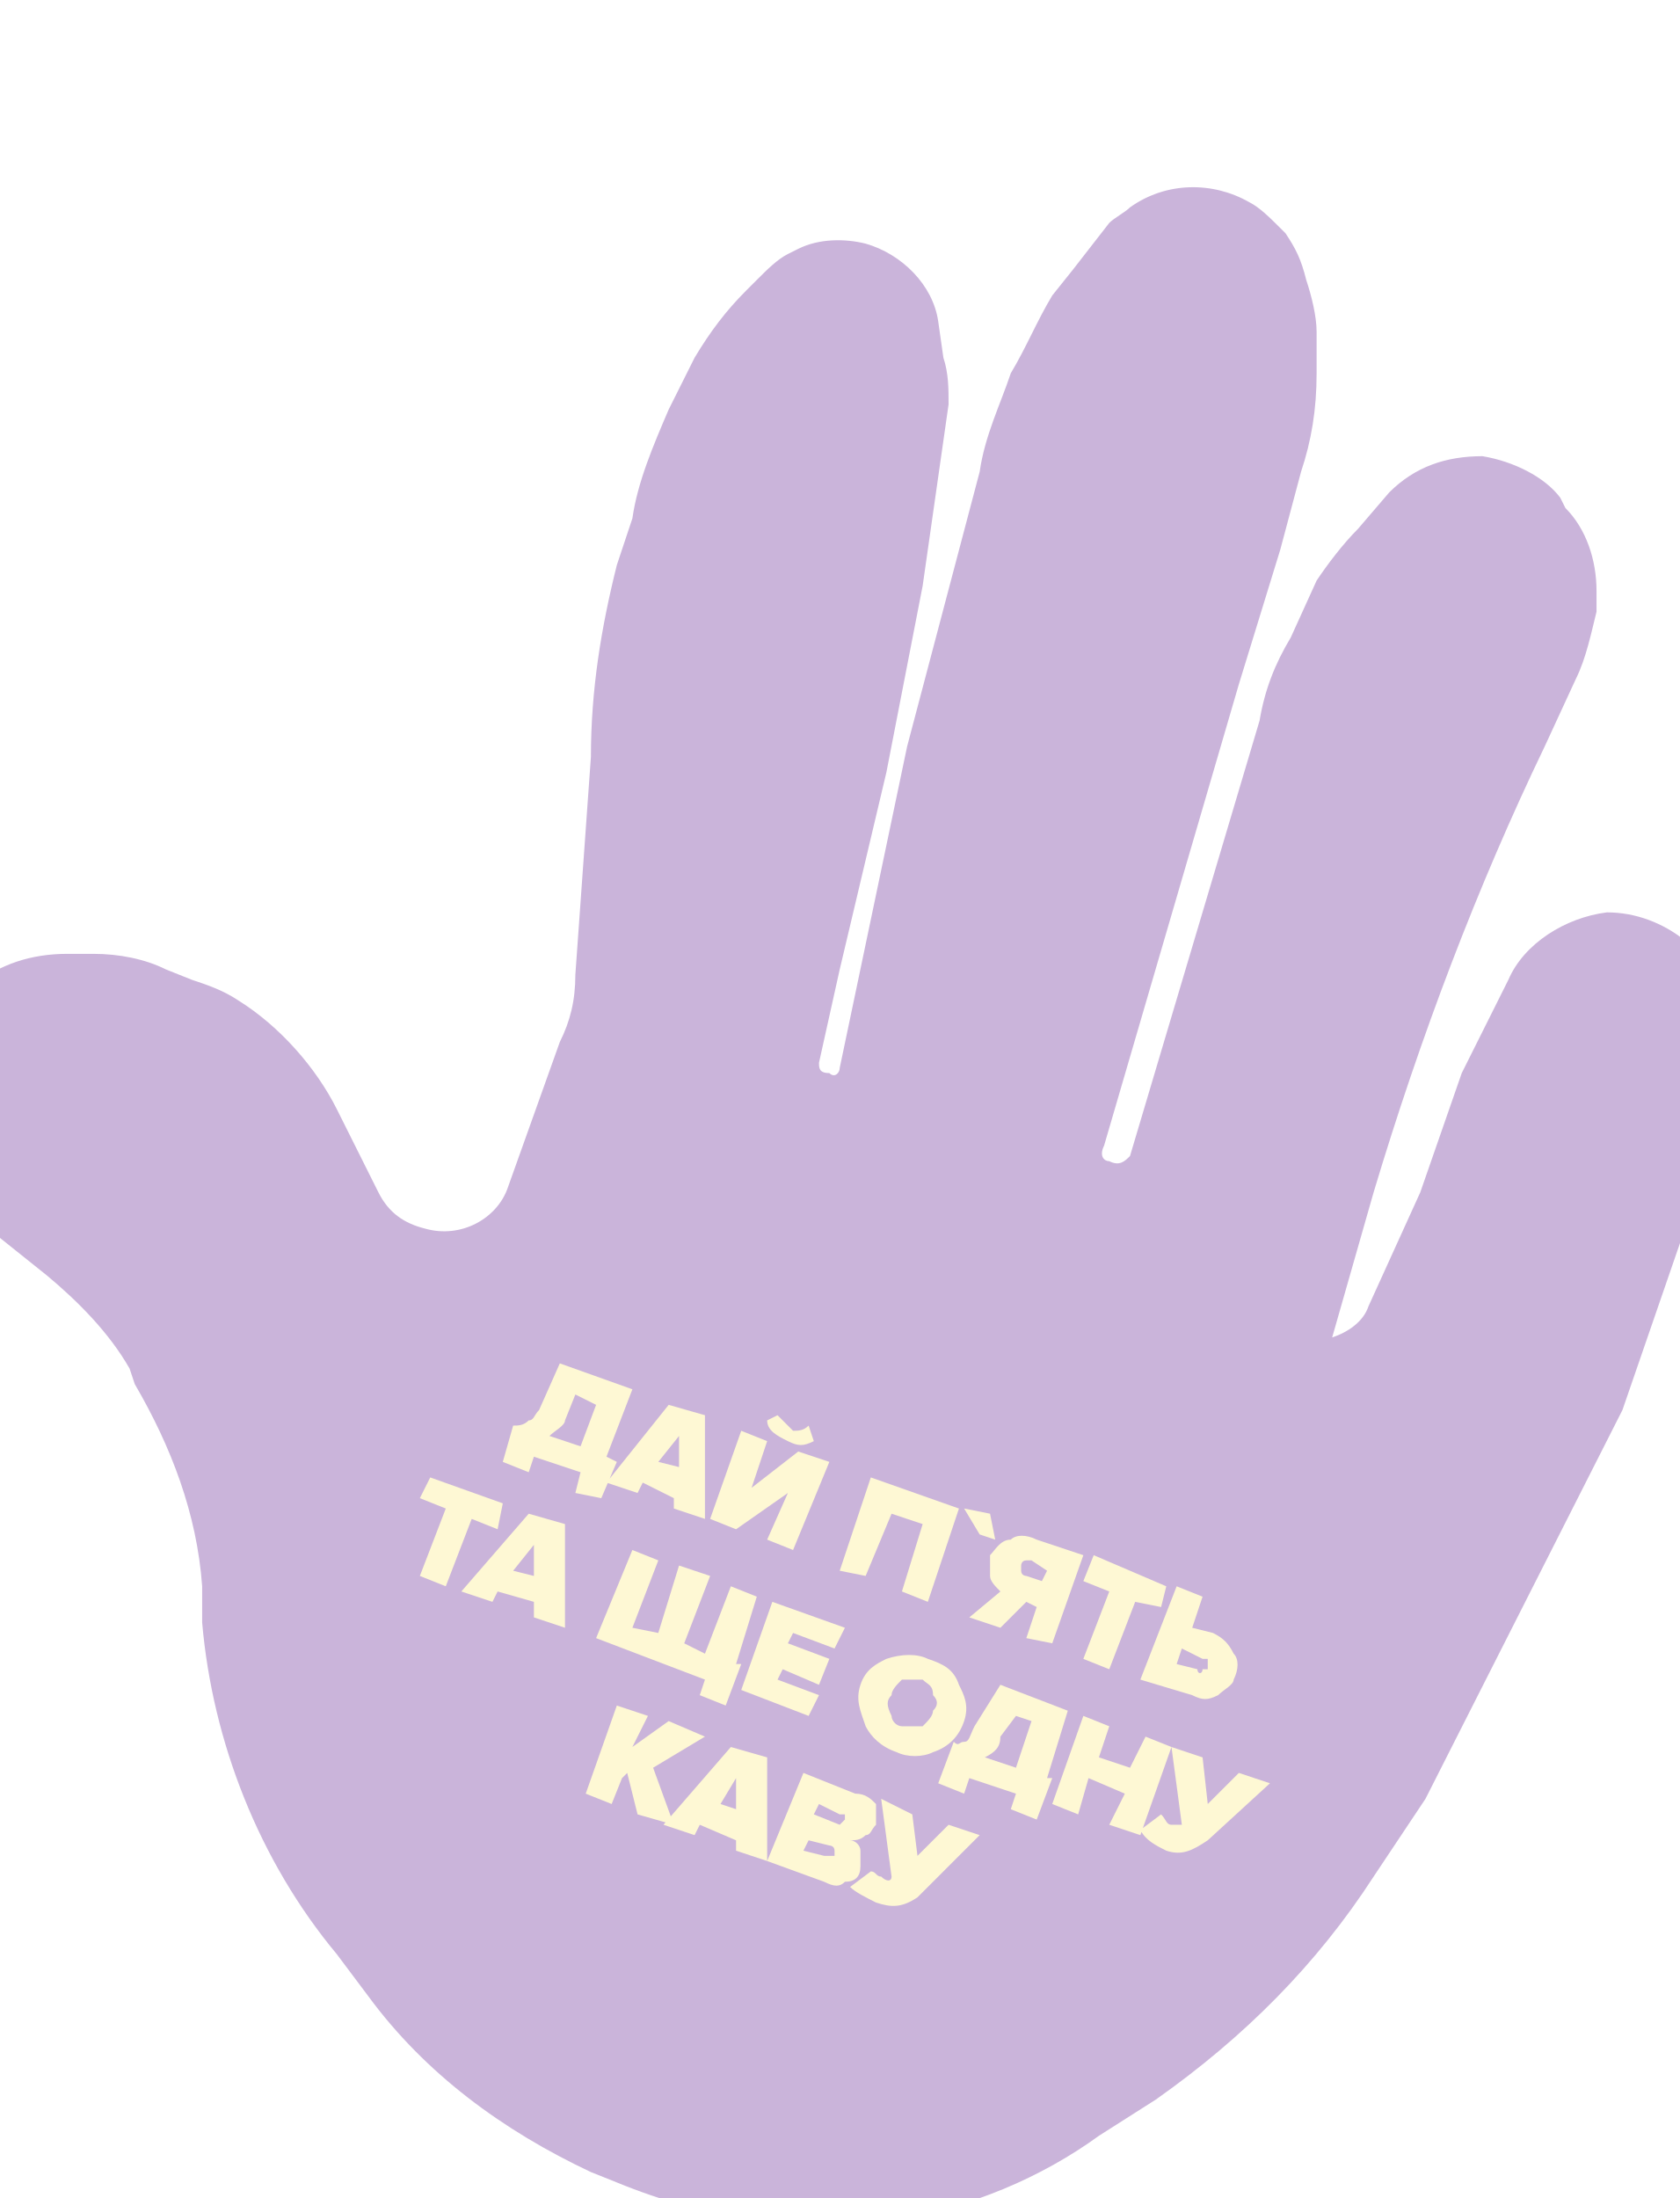
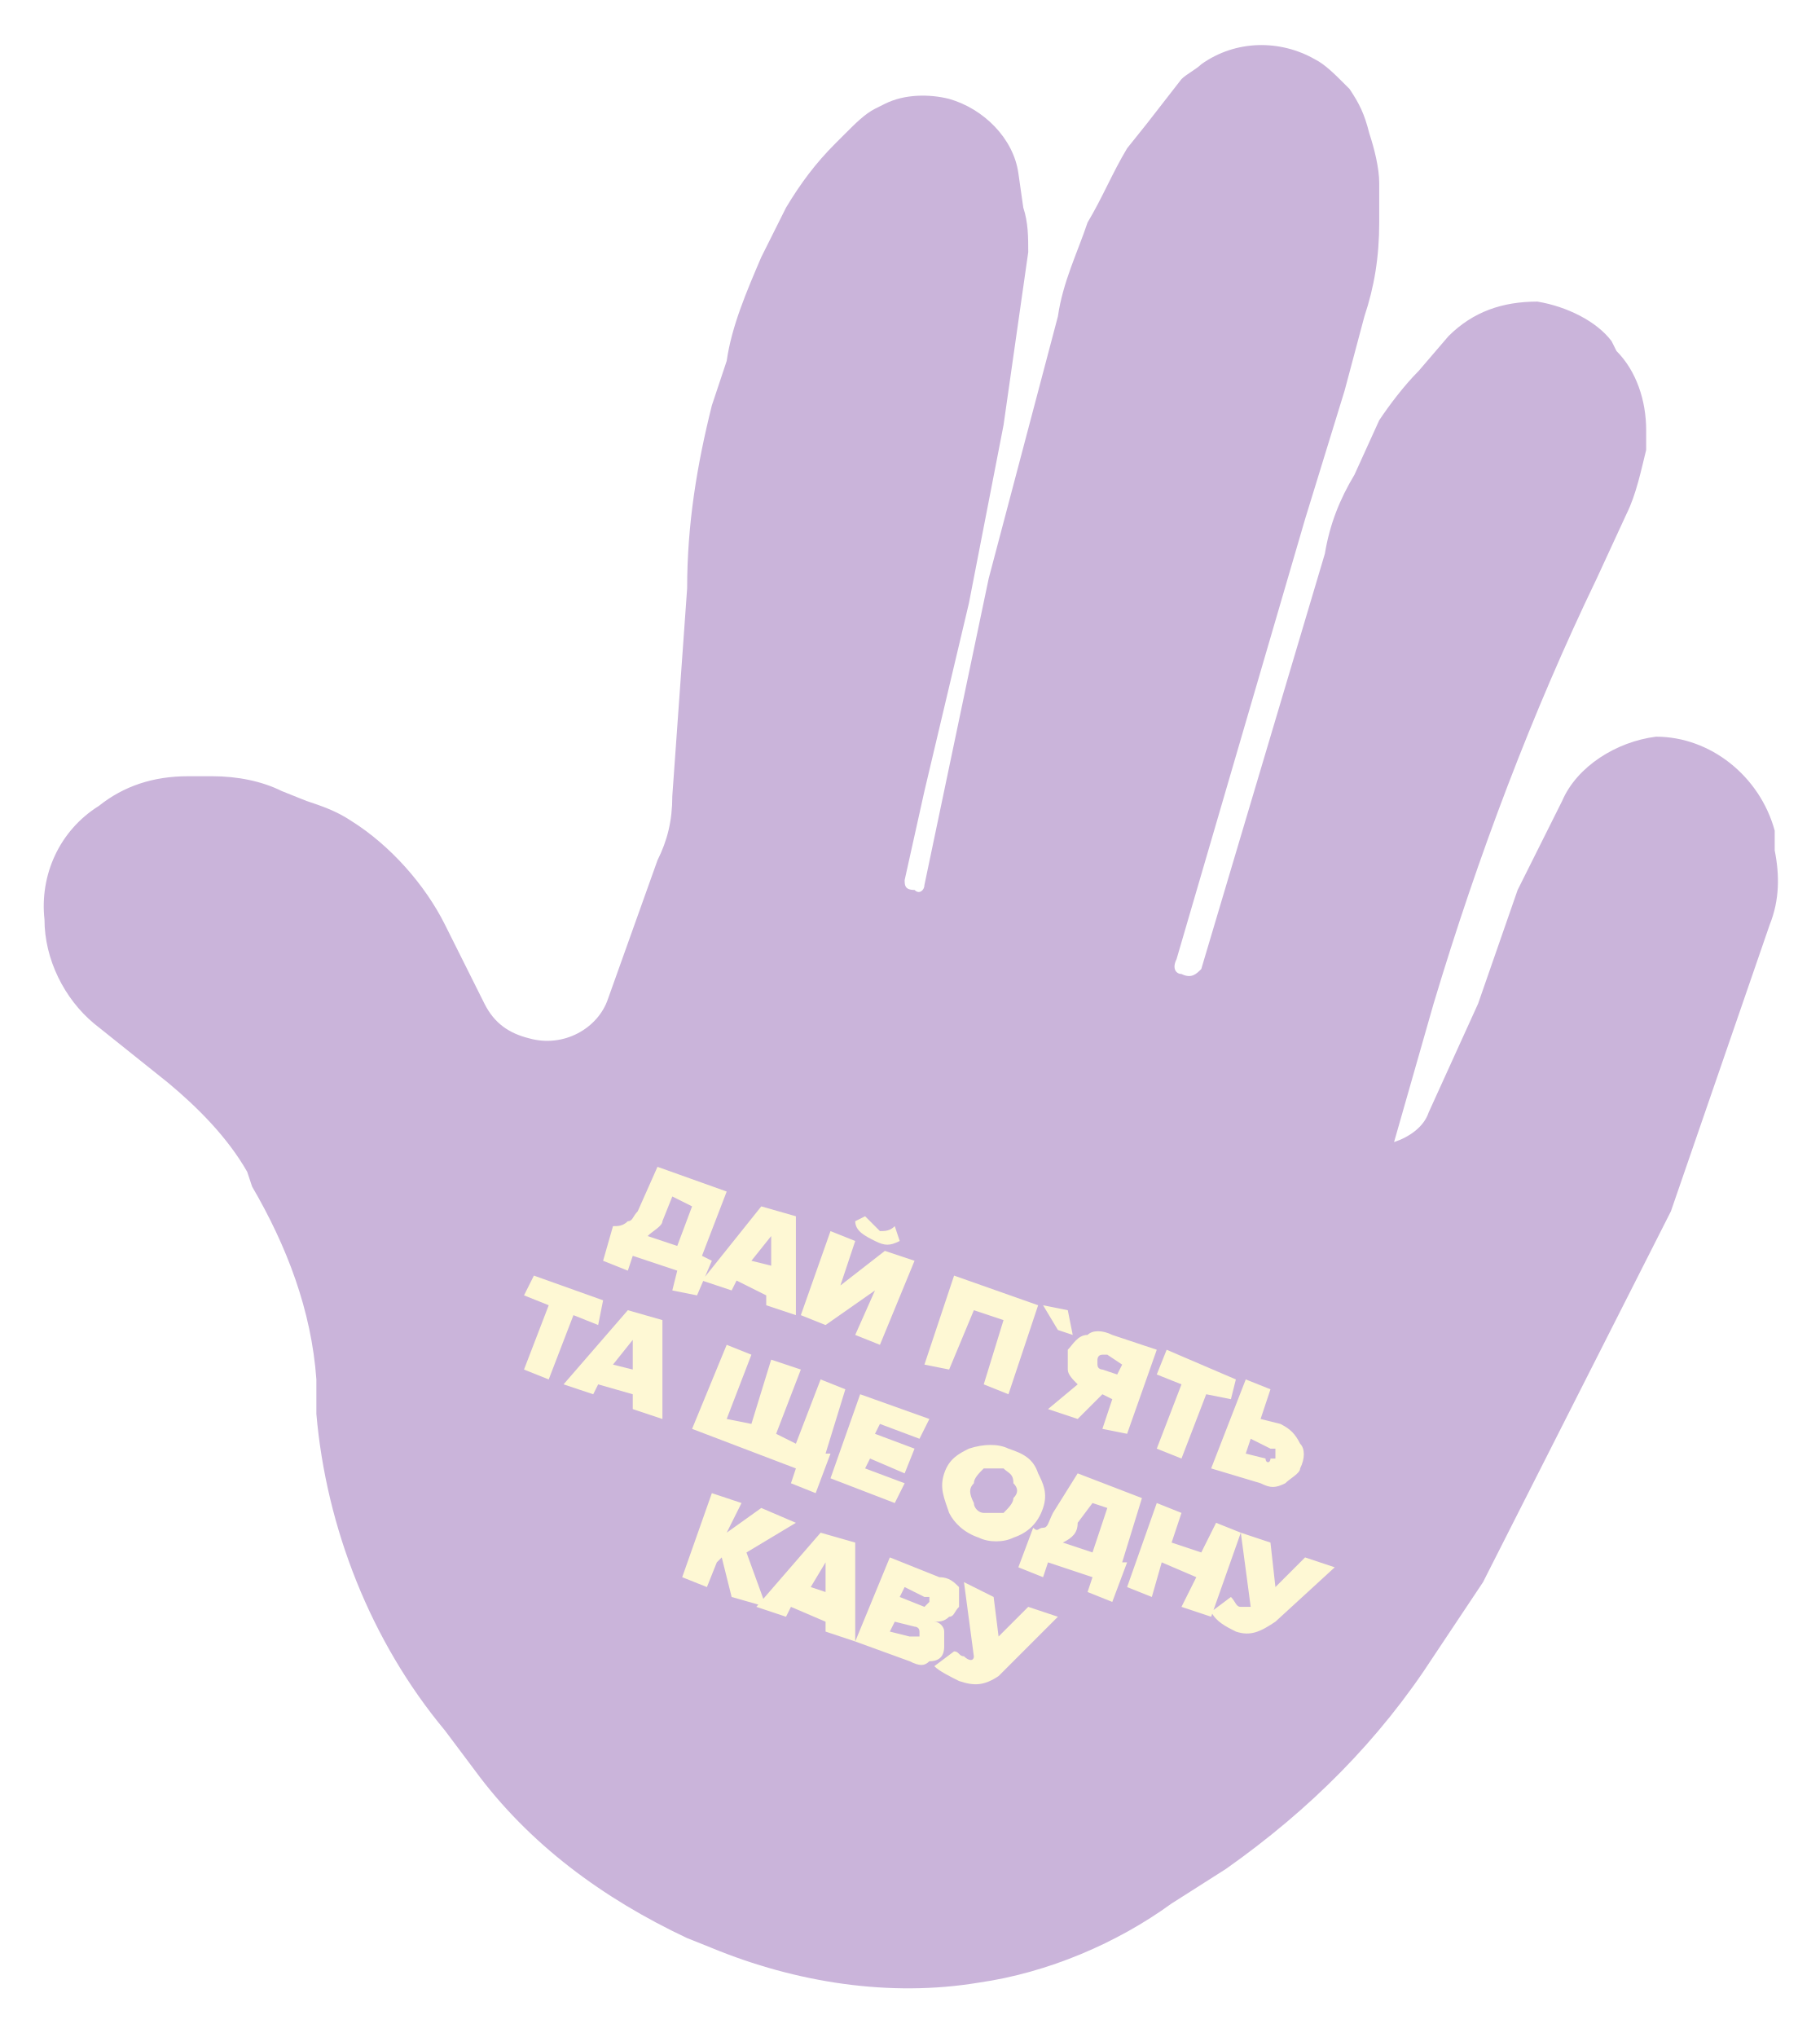
- <svg xmlns="http://www.w3.org/2000/svg" viewBox="0 0 324 424">
-   <path fill="#cab4da" fill-rule="nonzero" d="M134 69C137 64 140 60 144 56L146 54C148 52 150 50 152 49L154 48C158 46 163 46 167 47C174 49 180 55 181 62L182 69C183 72 183 75 183 78L178 113L171 149L162 187L158 205C158 206 158 207 160 207C161 208 162 207 162 206L175 144L189 91C190 84 193 78 195 72C198 67 200 62 203 57L207 52L214 43C215 42 217 41 218 40C225 35 234 35 241 39C243 40 245 42 247 44L248 45C250 48 251 50 252 54L252 54C253 57 254 61 254 64L254 72C254 79 253 85 251 91L247 106L239 132L213 221C212 223 213 224 214 224C216 225 217 224 218 223L243 139C244 133 246 128 249 123L254 112C256 109 259 105 262 102L268 95C273 90 279 88 286 88C292 89 298 92 301 96L302 98C306 102 308 108 308 114L308 118C307 122 306 127 304 131L298 144C285 171 274 200 265 230L257 258C260 257 263 255 264 252L274 230L282 207L291 189C294 182 302 177 310 176C321 176 331 184 334 195L334 199C335 204 335 209 333 214L313 272L275 347L265 362C254 379 240 393 223 405L212 412C201 420 187 426 173 428C155 431 136 428 119 421L114 419C97 411 82 400 71 385L65 377C50 359 41 336 39 313L39 306C38 292 33 279 26 267L25 264C21 257 15 251 9 246L-6 234C-12 229 -16 221 -16 213C-17 204 -13 195 -5 190C0 186 6 184 13 184L18 184C23 184 28 185 32 187L37 189C40 190 43 191 46 193C54 198 61 206 65 214L73 230C75 234 78 236 82 237C89 239 96 235 98 229L108 201C110 197 111 193 111 188L114 146C114 133 116 121 119 109L122 100C123 93 126 86 129 79L134 69" />
-   <path fill="#fef8d4" fill-rule="nonzero" d="M97 282L99 275C100 275 101 275 102 274C103 274 103 273 104 272L108 263L122 268L117 281L119 282L116 289L111 288L112 284L103 281L102 284L97 282M109 274C109 275 107 276 106 277L112 279L115 271L111 269L109 274M136 293L130 291L130 289L124 286L123 288L117 286L129 271L136 273L136 293M131 283L131 277L127 282L131 283M142 295L137 293L143 276L148 278L145 287L154 280L160 282L153 299L148 297L152 288L142 295M157 278C155 279 154 279 152 278C150 277 148 276 148 274L150 273C151 274 152 275 153 276C154 276 155 276 156 275L157 278M179 309L174 307L178 294L172 292L167 304L162 303L168 285L185 291L179 309M192 297L189 296L186 291L191 292L192 297M193 314L187 312L193 307C192 306 191 305 191 304C191 303 191 302 191 300C192 299 193 297 195 297C196 296 198 296 200 297L209 300L203 317L198 316L200 310L198 309L193 314M198 304L201 305L202 303L199 301C199 301 198 301 198 301C197 301 197 302 197 302C197 303 197 303 197 303C197 304 198 304 198 304M214 322L209 320L214 307L209 305L211 300L225 306L224 310L219 309L214 322M227 306L232 308L230 314L234 315C236 316 237 317 238 319C239 320 239 322 238 324C238 325 236 326 235 327C233 328 232 328 230 327L220 324L227 306M232 320L228 318L227 321L231 322C231 323 232 323 232 322C232 322 233 322 233 322C233 321 233 321 233 320C233 320 232 320 232 320M86 306L81 304L86 291L81 289L83 285L97 290L96 295L91 293L86 306M109 314L103 312L103 309L96 307L95 309L89 307L102 292L109 294L109 314M103 304L103 298L99 303L103 304M141 306L146 308L142 321L143 321L140 329L135 327L136 324L115 316L122 299L127 301L122 314L127 315L131 302L137 304L132 317L136 319L141 306M156 331L143 326L149 309L163 314L161 318L153 315L152 317L160 320L158 325L151 322L150 324L158 327L156 331M180 338C178 339 175 339 173 338C170 337 168 335 167 333C166 330 165 328 166 325C167 322 169 321 171 320C174 319 177 319 179 320C182 321 184 322 185 325C186 327 187 329 186 332C185 335 183 337 180 338M172 331C172 332 173 333 174 333C176 333 177 333 178 333C179 332 180 331 180 330C181 329 181 328 180 327C180 325 179 325 178 324C176 324 175 324 174 324C173 325 172 326 172 327C171 328 171 329 172 331M181 344L184 336C185 337 185 336 186 336C187 336 187 335 188 333L193 325L206 330L202 343L203 343L200 351L195 349L196 346L187 343L186 346L181 344M193 335C193 337 192 338 190 339L196 341L199 332L196 331L193 335M220 354L214 352L217 346L210 343L208 350L203 348L209 331L214 333L212 339L218 341L221 335L226 337L220 354M225 357C223 356 221 355 220 353L224 350C225 351 225 352 226 352C227 352 227 352 228 352L226 337L232 339L233 348L239 342L245 344L233 355C230 357 228 358 225 357M130 352L123 350L121 342L120 343L118 348L113 346L119 329L125 331L122 337L129 332L136 335L126 341L130 352M148 359L142 357L142 355L135 352L134 354L128 352L141 337L148 339L148 359M142 349L142 343L139 348L142 349M159 363L148 359L155 342L165 346C167 346 168 347 169 348C169 350 169 351 169 352C168 353 168 354 167 354C166 355 165 355 164 355C165 355 166 356 166 357C166 358 166 359 166 360C166 362 165 363 163 363C162 364 161 364 159 363M162 352C162 352 162 352 162 352C163 351 163 351 163 351C163 351 163 350 163 350C163 350 163 350 162 350L158 348L157 350L162 352M159 358C160 358 160 358 160 358C161 358 161 358 161 358C161 357 161 357 161 357C161 356 160 356 160 356L156 355L155 357L159 358M169 367C167 366 165 365 164 364L168 361C169 361 169 362 170 362C171 363 172 363 172 362L170 347L176 350L177 358L183 352L189 354L177 366C174 368 172 368 169 367" />
+ <svg xmlns="http://www.w3.org/2000/svg" viewBox="0 0 368 412">
+   <path fill="#cab4da" fill-rule="nonzero" d="M159 42C162 37 165 33 169 29L171 27C173 25 175 23 177 22L179 21C183 19 188 19 192 20C199 22 205 28 206 35L207 42C208 45 208 48 208 51L203 86L196 122L187 160L183 178C183 179 183 180 185 180C186 181 187 180 187 179L200 117L214 64C215 57 218 51 220 45C223 40 225 35 228 30L232 25L239 16C240 15 242 14 243 13C250 8 259 8 266 12C268 13 270 15 272 17L273 18C275 21 276 23 277 27L277 27C278 30 279 34 279 37L279 45C279 52 278 58 276 64L272 79L264 105L238 194C237 196 238 197 239 197C241 198 242 197 243 196L268 112C269 106 271 101 274 96L279 85C281 82 284 78 287 75L293 68C298 63 304 61 311 61C317 62 323 65 326 69L327 71C331 75 333 81 333 87L333 91C332 95 331 100 329 104L323 117C310 144 299 173 290 203L282 231C285 230 288 228 289 225L299 203L307 180L316 162C319 155 327 150 335 149C346 149 356 157 359 168L359 172C360 177 360 182 358 187L338 245L300 320L290 335C279 352 265 366 248 378L237 385C226 393 212 399 198 401C180 404 161 401 144 394L139 392C122 384 107 373 96 358L90 350C75 332 66 309 64 286L64 279C63 265 58 252 51 240L50 237C46 230 40 224 34 219L19 207C13 202 9 194 9 186C8 177 12 168 20 163C25 159 31 157 38 157L43 157C48 157 53 158 57 160L62 162C65 163 68 164 71 166C79 171 86 179 90 187L98 203C100 207 103 209 107 210C114 212 121 208 123 202L133 174C135 170 136 166 136 161L139 119C139 106 141 94 144 82L147 73C148 66 151 59 154 52L159 42" />
+   <path fill="#fef8d4" fill-rule="nonzero" d="M122 255L124 248C125 248 126 248 127 247C128 247 128 246 129 245L133 236L147 241L142 254L144 255L141 262L136 261L137 257L128 254L127 257L122 255M134 247C134 248 132 249 131 250L137 252L140 244L136 242L134 247M161 266L155 264L155 262L149 259L148 261L142 259L154 244L161 246L161 266M156 256L156 250L152 255L156 256M167 268L162 266L168 249L173 251L170 260L179 253L185 255L178 272L173 270L177 261L167 268M182 251C180 252 179 252 177 251C175 250 173 249 173 247L175 246C176 247 177 248 178 249C179 249 180 249 181 248L182 251M204 282L199 280L203 267L197 265L192 277L187 276L193 258L210 264L204 282M217 270L214 269L211 264L216 265L217 270M218 287L212 285L218 280C217 279 216 278 216 277C216 276 216 275 216 273C217 272 218 270 220 270C221 269 223 269 225 270L234 273L228 290L223 289L225 283L223 282L218 287M223 277L226 278L227 276L224 274C224 274 223 274 223 274C222 274 222 275 222 275C222 276 222 276 222 276C222 277 223 277 223 277M239 295L234 293L239 280L234 278L236 273L250 279L249 283L244 282L239 295M252 279L257 281L255 287L259 288C261 289 262 290 263 292C264 293 264 295 263 297C263 298 261 299 260 300C258 301 257 301 255 300L245 297L252 279M257 293L253 291L252 294L256 295C256 296 257 296 257 295C257 295 258 295 258 295C258 294 258 294 258 293C258 293 257 293 257 293M111 279L106 277L111 264L106 262L108 258L122 263L121 268L116 266L111 279M134 287L128 285L128 282L121 280L120 282L114 280L127 265L134 267L134 287M128 277L128 271L124 276L128 277M166 279L171 281L167 294L168 294L165 302L160 300L161 297L140 289L147 272L152 274L147 287L152 288L156 275L162 277L157 290L161 292L166 279M181 304L168 299L174 282L188 287L186 291L178 288L177 290L185 293L183 298L176 295L175 297L183 300L181 304M205 311C203 312 200 312 198 311C195 310 193 308 192 306C191 303 190 301 191 298C192 295 194 294 196 293C199 292 202 292 204 293C207 294 209 295 210 298C211 300 212 302 211 305C210 308 208 310 205 311M197 304C197 305 198 306 199 306C201 306 202 306 203 306C204 305 205 304 205 303C206 302 206 301 205 300C205 298 204 298 203 297C201 297 200 297 199 297C198 298 197 299 197 300C196 301 196 302 197 304M206 317L209 309C210 310 210 309 211 309C212 309 212 308 213 306L218 298L231 303L227 316L228 316L225 324L220 322L221 319L212 316L211 319L206 317M218 308C218 310 217 311 215 312L221 314L224 305L221 304L218 308M245 327L239 325L242 319L235 316L233 323L228 321L234 304L239 306L237 312L243 314L246 308L251 310L245 327M250 330C248 329 246 328 245 326L249 323C250 324 250 325 251 325C252 325 252 325 253 325L251 310L257 312L258 321L264 315L270 317L258 328C255 330 253 331 250 330M155 325L148 323L146 315L145 316L143 321L138 319L144 302L150 304L147 310L154 305L161 308L151 314L155 325M173 332L167 330L167 328L160 325L159 327L153 325L166 310L173 312L173 332M167 322L167 316L164 321L167 322M184 336L173 332L180 315L190 319C192 319 193 320 194 321C194 323 194 324 194 325C193 326 193 327 192 327C191 328 190 328 189 328C190 328 191 329 191 330C191 331 191 332 191 333C191 335 190 336 188 336C187 337 186 337 184 336M187 325C187 325 187 325 187 325C188 324 188 324 188 324C188 324 188 323 188 323C188 323 188 323 187 323L183 321L182 323L187 325M184 331C185 331 185 331 185 331C186 331 186 331 186 331C186 330 186 330 186 330C186 329 185 329 185 329L181 328L180 330L184 331M194 340C192 339 190 338 189 337L193 334C194 334 194 335 195 335C196 336 197 336 197 335L195 320L201 323L202 331L208 325L214 327L202 339C199 341 197 341 194 340" />
</svg>
